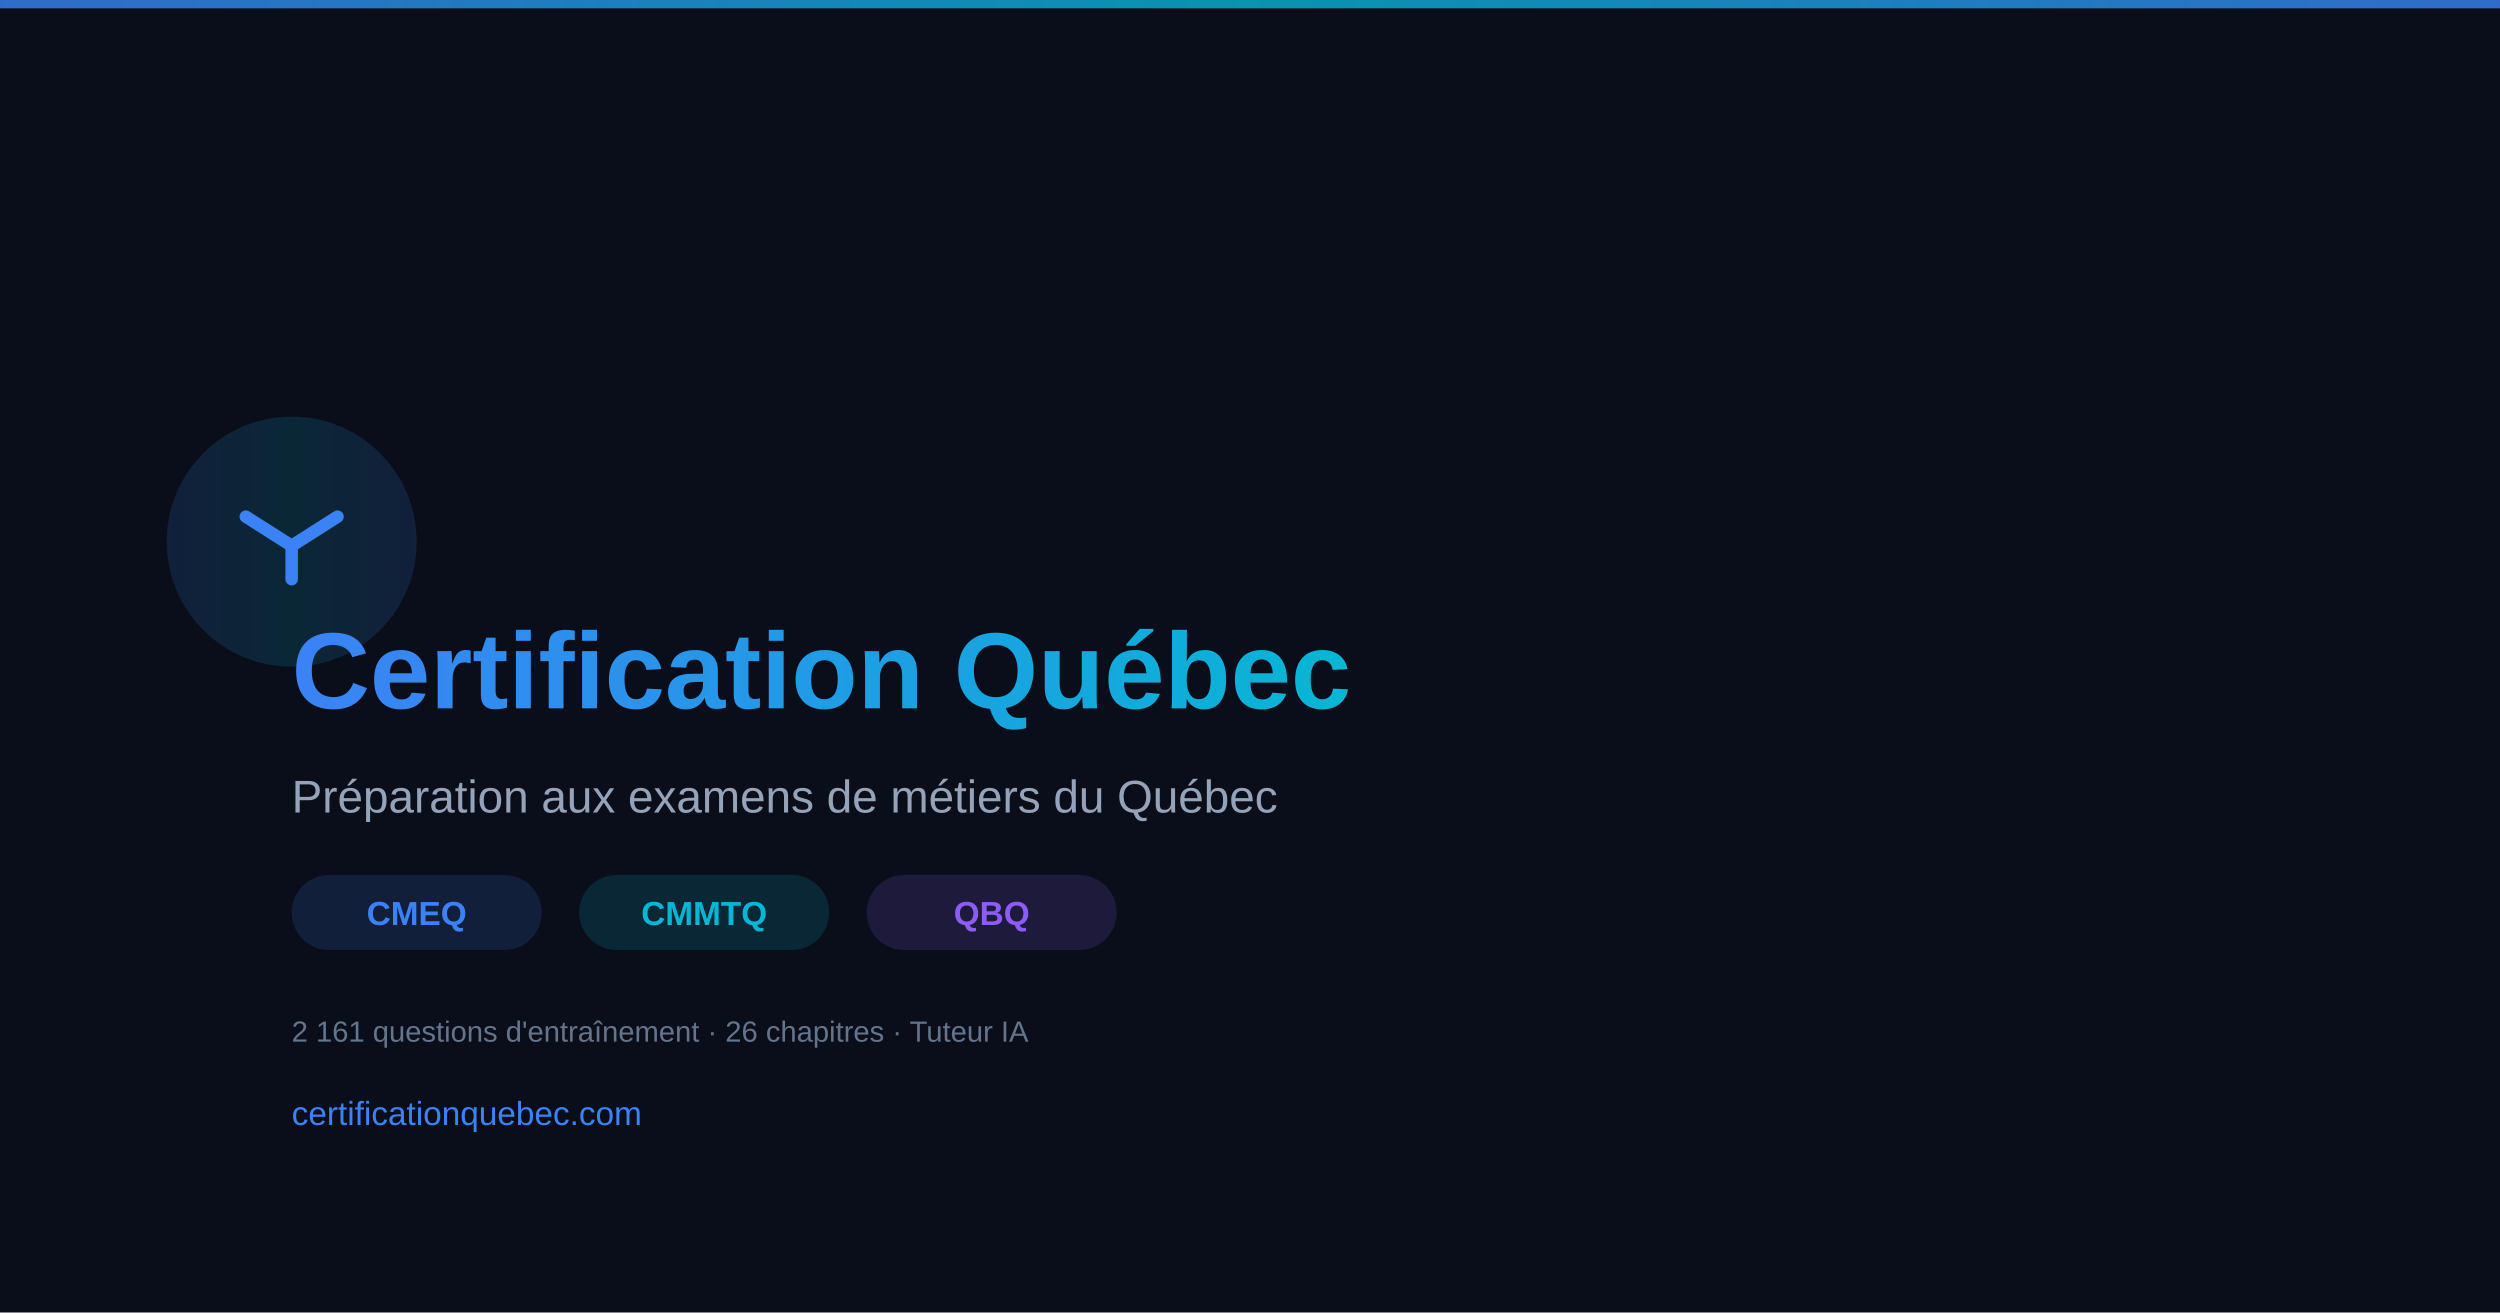
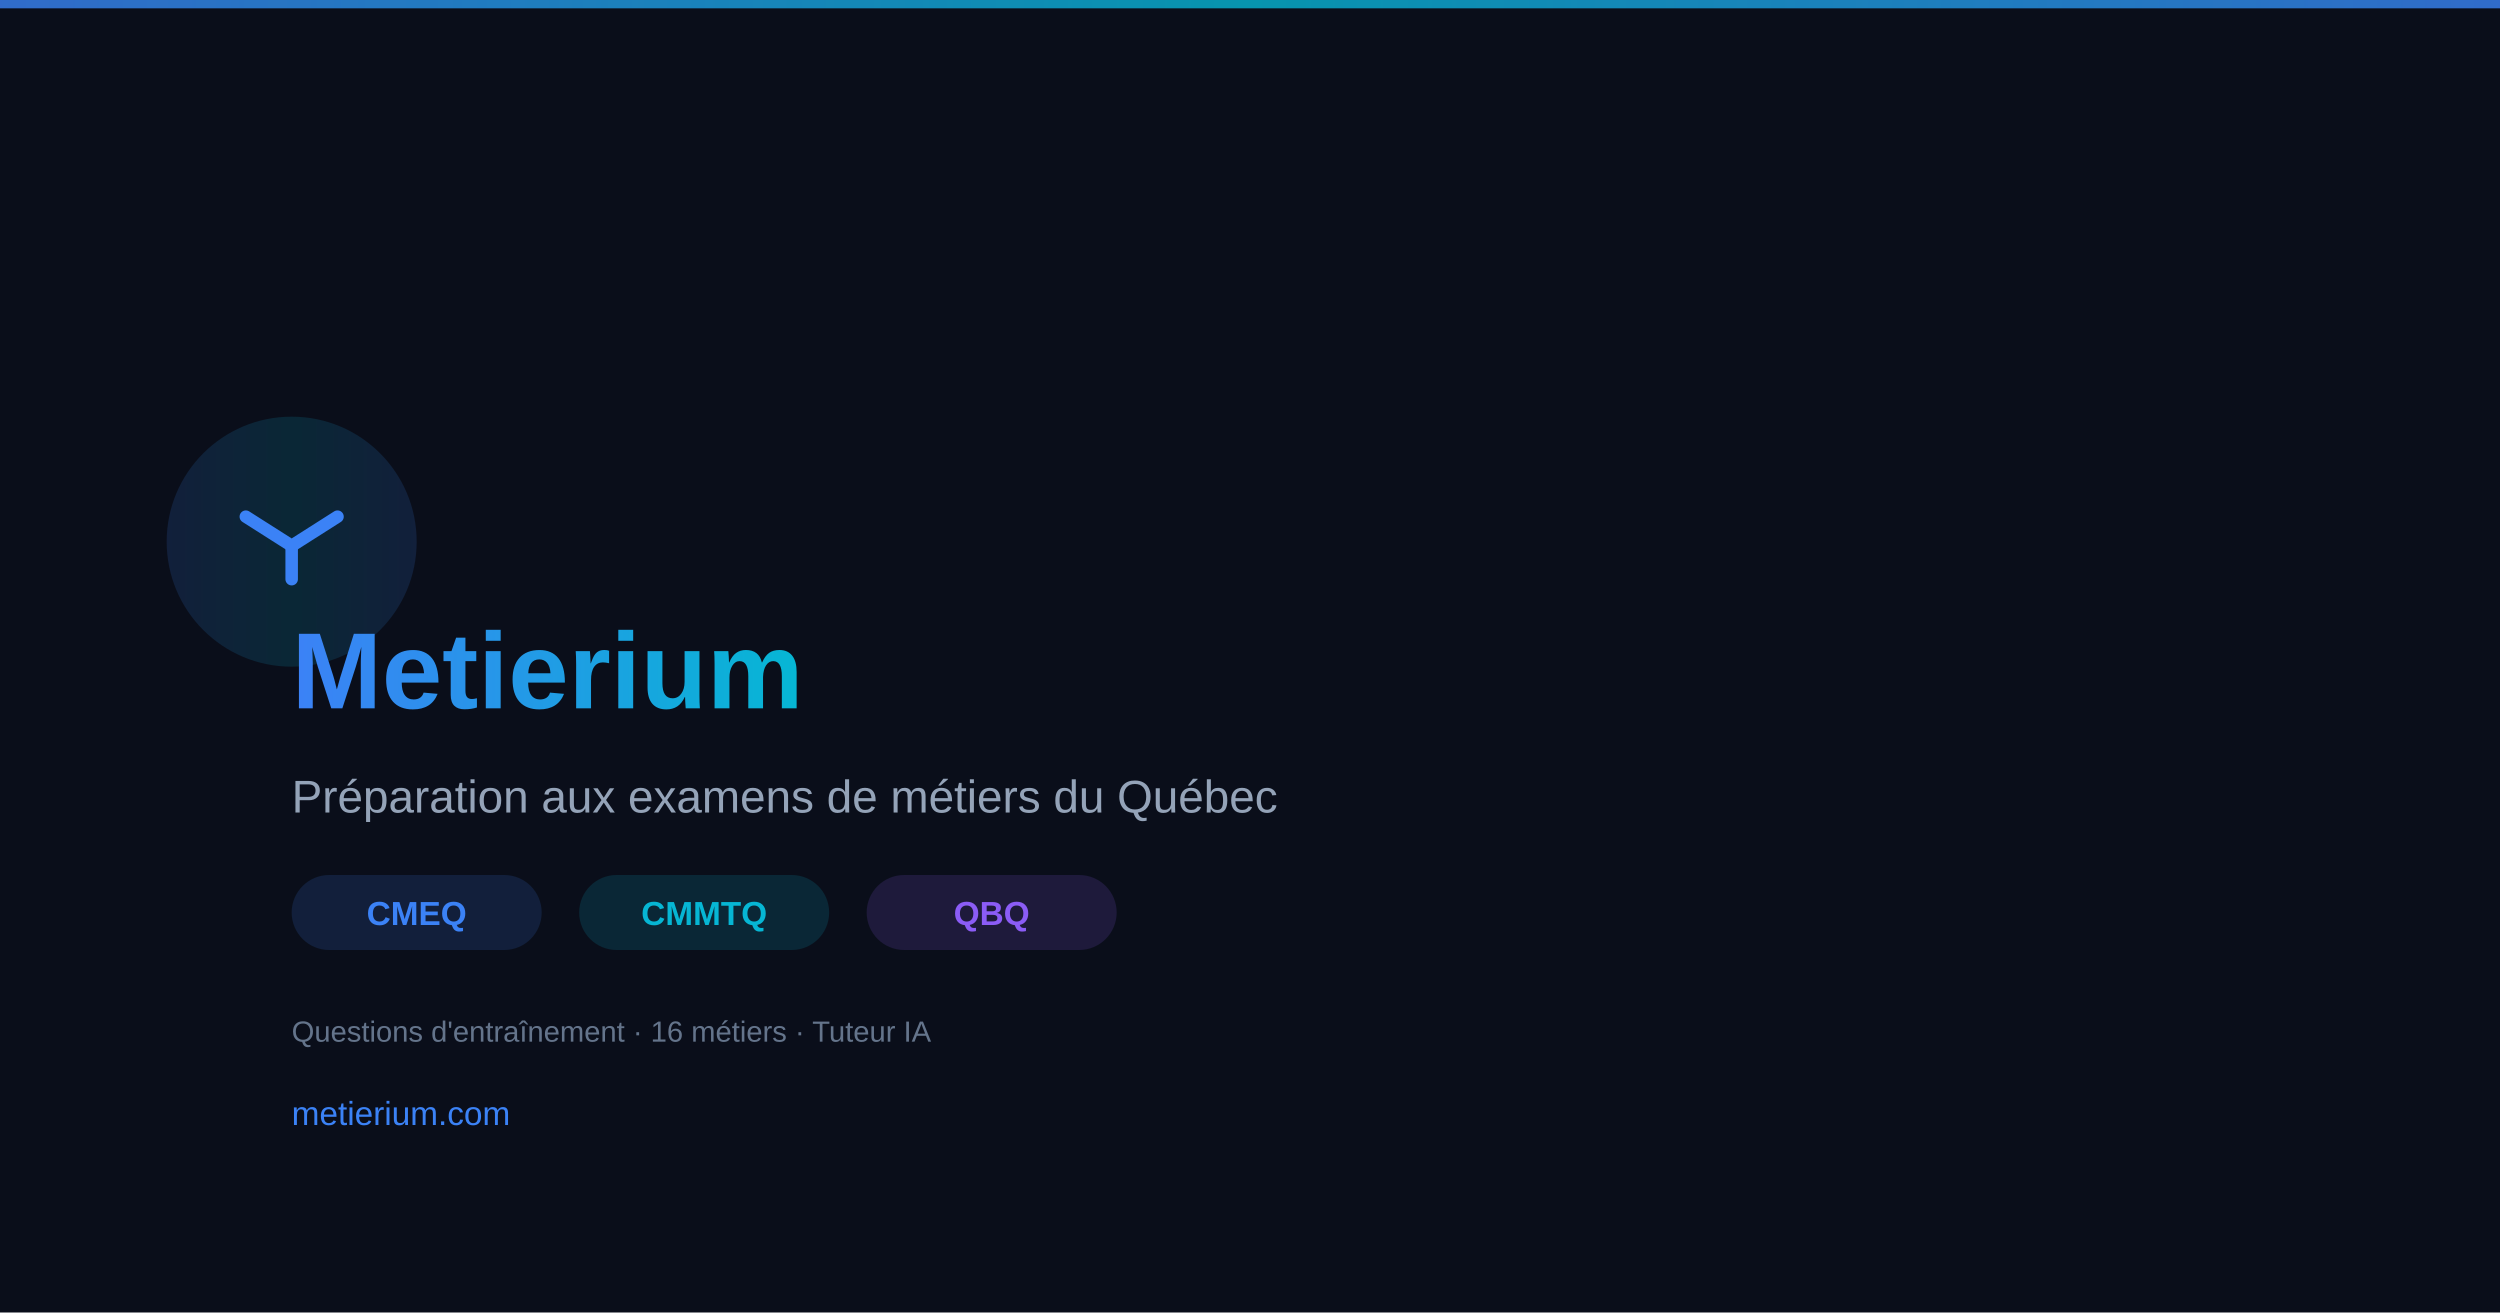
<svg xmlns="http://www.w3.org/2000/svg" width="1200" height="630" viewBox="0 0 1200 630" fill="none">
  <rect width="1200" height="630" fill="#0A0E1A" />
  <rect x="0" y="0" width="1200" height="4" fill="url(#blue-glow)" opacity="0.8" />
  <defs>
    <linearGradient id="blue-glow" x1="0" y1="0" x2="1" y2="0">
      <stop offset="0%" stop-color="#3B82F6" />
      <stop offset="50%" stop-color="#06B6D4" />
      <stop offset="100%" stop-color="#3B82F6" />
    </linearGradient>
    <linearGradient id="title-grad" x1="0" y1="0" x2="1" y2="0">
      <stop offset="0%" stop-color="#3B82F6" />
      <stop offset="100%" stop-color="#06B6D4" />
    </linearGradient>
  </defs>
  <circle cx="140" cy="260" r="60" fill="url(#blue-glow)" opacity="0.15" />
  <path d="M118 248 L140 262 L162 248" stroke="#3B82F6" stroke-width="6" stroke-linecap="round" stroke-linejoin="round" fill="none" />
  <path d="M140 262 L140 278" stroke="#3B82F6" stroke-width="6" stroke-linecap="round" />
-   <text x="140" y="340" font-family="Arial, Helvetica, sans-serif" font-size="52" font-weight="bold" fill="url(#title-grad)">Certification Québec</text>
+   <text x="140" y="340" font-family="Arial, Helvetica, sans-serif" font-size="52" font-weight="bold" fill="url(#title-grad)">Metierium</text>
  <text x="140" y="390" font-family="Arial, Helvetica, sans-serif" font-size="22" fill="#94A3B8">Préparation aux examens de métiers du Québec</text>
  <rect x="140" y="420" width="120" height="36" rx="18" fill="#3B82F6" opacity="0.15" />
  <text x="200" y="444" font-family="Arial, Helvetica, sans-serif" font-size="16" fill="#3B82F6" text-anchor="middle" font-weight="bold">CMEQ</text>
  <rect x="278" y="420" width="120" height="36" rx="18" fill="#06B6D4" opacity="0.15" />
  <text x="338" y="444" font-family="Arial, Helvetica, sans-serif" font-size="16" fill="#06B6D4" text-anchor="middle" font-weight="bold">CMMTQ</text>
  <rect x="416" y="420" width="120" height="36" rx="18" fill="#8B5CF6" opacity="0.15" />
  <text x="476" y="444" font-family="Arial, Helvetica, sans-serif" font-size="16" fill="#8B5CF6" text-anchor="middle" font-weight="bold">QBQ</text>
-   <text x="140" y="500" font-family="Arial, Helvetica, sans-serif" font-size="14" fill="#64748B">2 161 questions d'entraînement · 26 chapitres · Tuteur IA</text>
-   <text x="140" y="540" font-family="Arial, Helvetica, sans-serif" font-size="16" fill="#3B82F6">certificationquebec.com</text>
+   <text x="140" y="500" font-family="Arial, Helvetica, sans-serif" font-size="14" fill="#64748B">Questions d'entraînement · 16 métiers · Tuteur IA</text>
+   <text x="140" y="540" font-family="Arial, Helvetica, sans-serif" font-size="16" fill="#3B82F6">metierium.com</text>
</svg>
